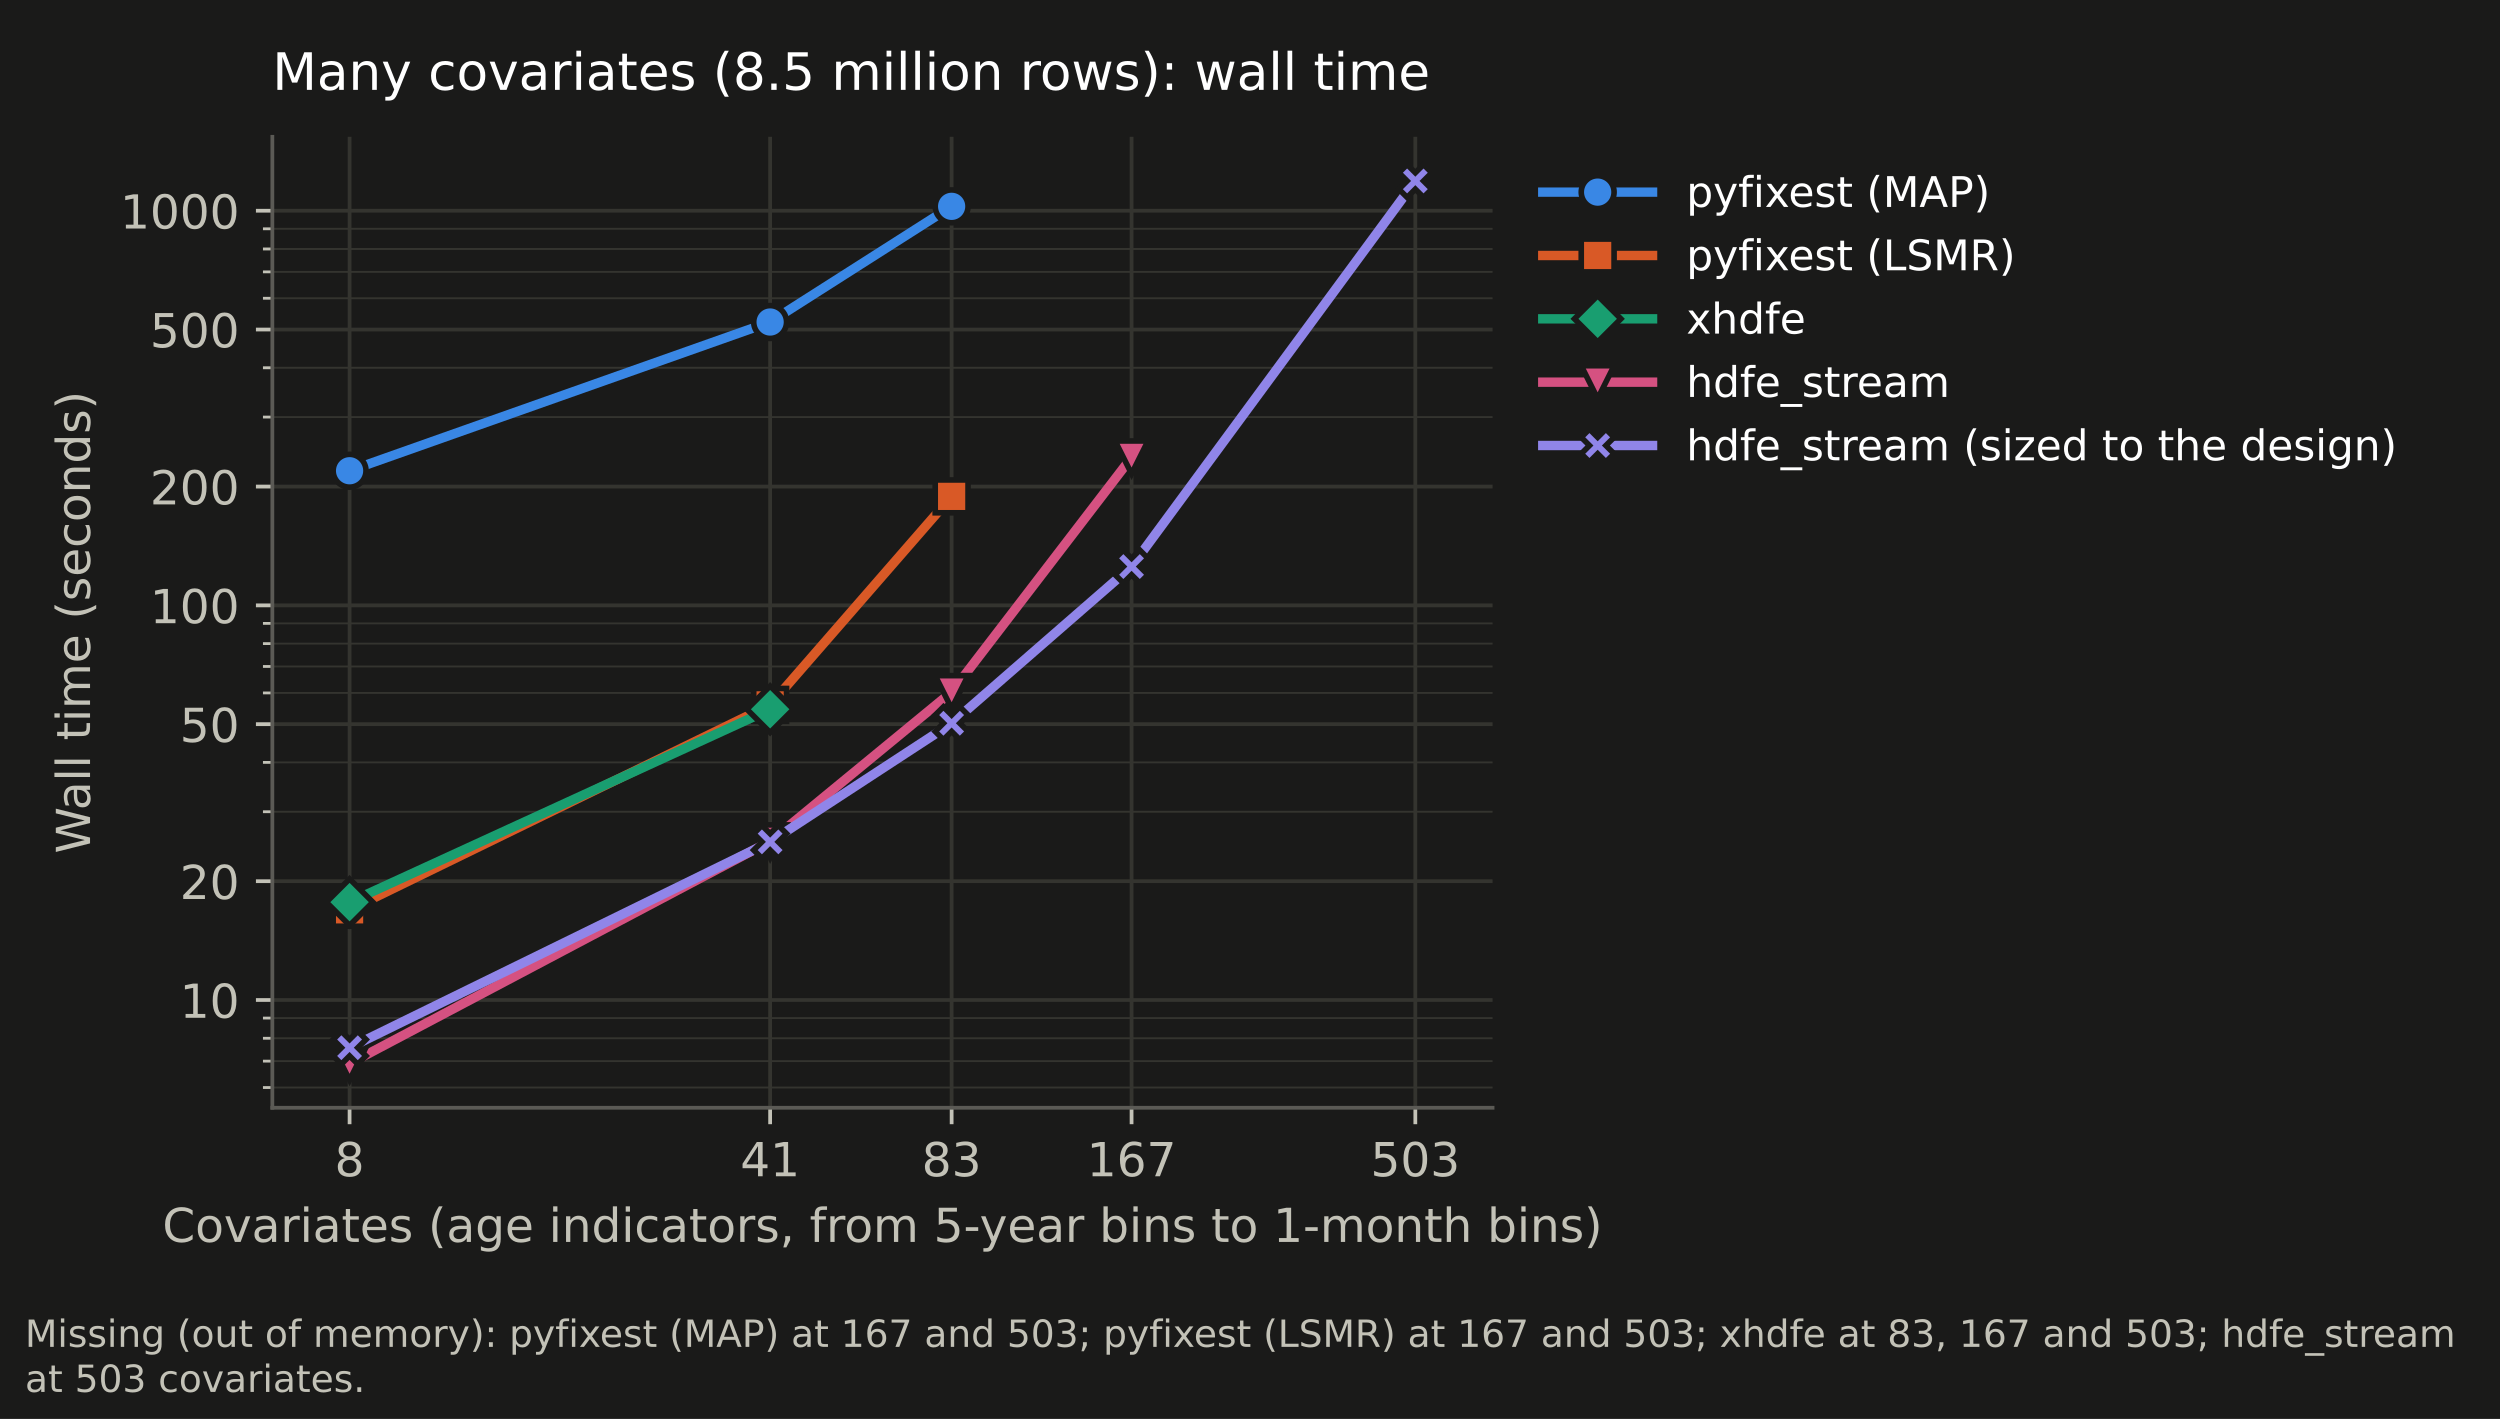
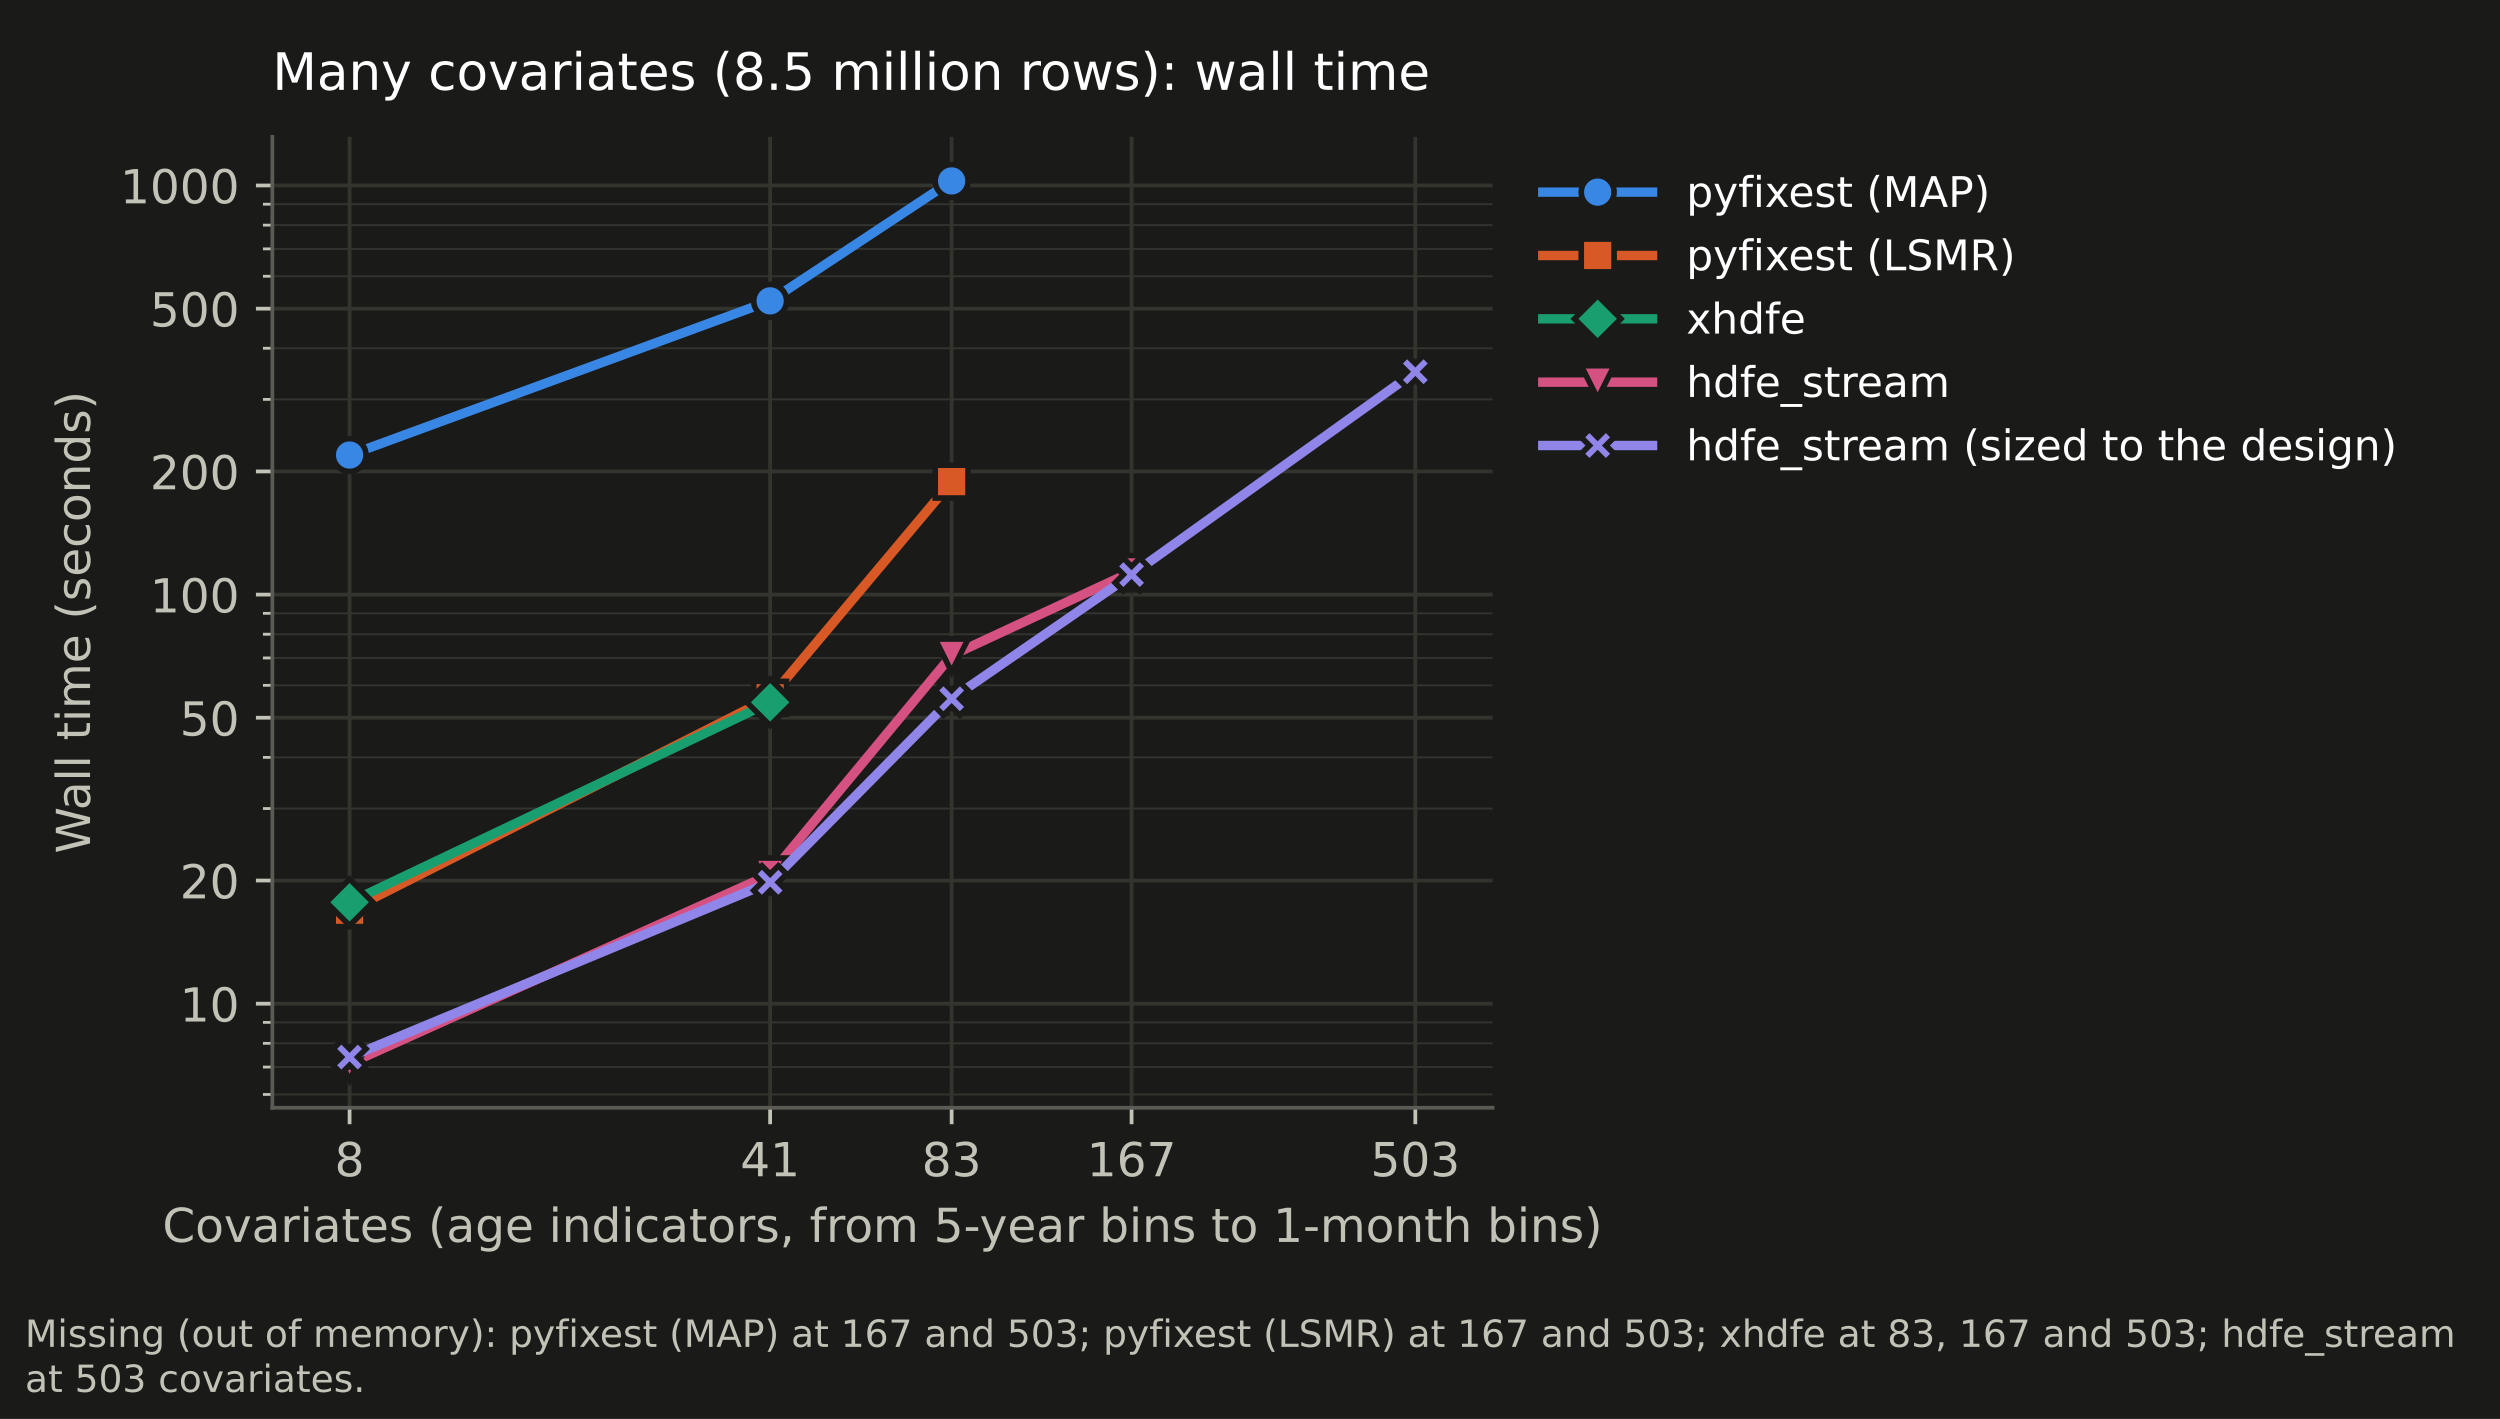
<svg xmlns="http://www.w3.org/2000/svg" xmlns:xlink="http://www.w3.org/1999/xlink" width="532.8pt" height="302.4pt" viewBox="0 0 532.8 302.4" version="1.1">
  <defs>
    <style type="text/css">*{stroke-linejoin: round; stroke-linecap: butt}</style>
  </defs>
  <g id="figure_1">
    <g id="patch_1">
      <path d="M 0 302.4  L 532.8 302.4  L 532.8 0  L 0 0  z " style="fill: #1a1a19" />
    </g>
    <g id="axes_1">
      <g id="patch_2">
        <path d="M 58.042 236.086  L 318.093 236.086  L 318.093 29.157  L 58.042 29.157  z " style="fill: #1a1a19" />
      </g>
      <g id="matplotlib.axis_1">
        <g id="xtick_1">
          <g id="line2d_1">
            <path d="M 74.502 236.086  L 74.502 29.157  " clip-path="url(#p05776390c5)" style="fill: none; stroke: #34342f; stroke-width: 0.8; stroke-linecap: square" />
          </g>
          <g id="line2d_2">
            <defs>
              <path id="m5e53d894cf" d="M 0 0  L 0 3.5  " style="stroke: #c3c2b7; stroke-width: 0.8" />
            </defs>
            <g>
              <use xlink:href="#m5e53d894cf" x="74.502" y="236.086" style="fill: #c3c2b7; stroke: #c3c2b7; stroke-width: 0.8" />
            </g>
          </g>
          <g id="text_1">
            <text style="font-size: 10px; font-family: 'DejaVu Sans', 'Bitstream Vera Sans', 'Computer Modern Sans Serif', 'Lucida Grande', 'Verdana', 'Geneva', 'Lucid', 'Arial', 'Helvetica', 'Avant Garde', sans-serif; text-anchor: middle; fill: #c3c2b7" x="74.502" y="250.683" transform="rotate(-0 74.50229 250.6833)">8</text>
          </g>
        </g>
        <g id="xtick_2">
          <g id="line2d_3">
            <path d="M 164.13 236.086  L 164.13 29.157  " clip-path="url(#p05776390c5)" style="fill: none; stroke: #34342f; stroke-width: 0.8; stroke-linecap: square" />
          </g>
          <g id="line2d_4">
            <g>
              <use xlink:href="#m5e53d894cf" x="164.13" y="236.086" style="fill: #c3c2b7; stroke: #c3c2b7; stroke-width: 0.8" />
            </g>
          </g>
          <g id="text_2">
            <text style="font-size: 10px; font-family: 'DejaVu Sans', 'Bitstream Vera Sans', 'Computer Modern Sans Serif', 'Lucida Grande', 'Verdana', 'Geneva', 'Lucid', 'Arial', 'Helvetica', 'Avant Garde', sans-serif; text-anchor: middle; fill: #c3c2b7" x="164.13" y="250.683" transform="rotate(-0 164.13 250.6833)">41</text>
          </g>
        </g>
        <g id="xtick_3">
          <g id="line2d_5">
            <path d="M 202.812 236.086  L 202.812 29.157  " clip-path="url(#p05776390c5)" style="fill: none; stroke: #34342f; stroke-width: 0.8; stroke-linecap: square" />
          </g>
          <g id="line2d_6">
            <g>
              <use xlink:href="#m5e53d894cf" x="202.812" y="236.086" style="fill: #c3c2b7; stroke: #c3c2b7; stroke-width: 0.8" />
            </g>
          </g>
          <g id="text_3">
            <text style="font-size: 10px; font-family: 'DejaVu Sans', 'Bitstream Vera Sans', 'Computer Modern Sans Serif', 'Lucida Grande', 'Verdana', 'Geneva', 'Lucid', 'Arial', 'Helvetica', 'Avant Garde', sans-serif; text-anchor: middle; fill: #c3c2b7" x="202.812" y="250.683" transform="rotate(-0 202.8122 250.6833)">83</text>
          </g>
        </g>
        <g id="xtick_4">
          <g id="line2d_7">
            <path d="M 241.159 236.086  L 241.159 29.157  " clip-path="url(#p05776390c5)" style="fill: none; stroke: #34342f; stroke-width: 0.8; stroke-linecap: square" />
          </g>
          <g id="line2d_8">
            <g>
              <use xlink:href="#m5e53d894cf" x="241.159" y="236.086" style="fill: #c3c2b7; stroke: #c3c2b7; stroke-width: 0.8" />
            </g>
          </g>
          <g id="text_4">
            <text style="font-size: 10px; font-family: 'DejaVu Sans', 'Bitstream Vera Sans', 'Computer Modern Sans Serif', 'Lucida Grande', 'Verdana', 'Geneva', 'Lucid', 'Arial', 'Helvetica', 'Avant Garde', sans-serif; text-anchor: middle; fill: #c3c2b7" x="241.159" y="250.683" transform="rotate(-0 241.1589 250.6833)">167</text>
          </g>
        </g>
        <g id="xtick_5">
          <g id="line2d_9">
            <path d="M 301.633 236.086  L 301.633 29.157  " clip-path="url(#p05776390c5)" style="fill: none; stroke: #34342f; stroke-width: 0.8; stroke-linecap: square" />
          </g>
          <g id="line2d_10">
            <g>
              <use xlink:href="#m5e53d894cf" x="301.633" y="236.086" style="fill: #c3c2b7; stroke: #c3c2b7; stroke-width: 0.8" />
            </g>
          </g>
          <g id="text_5">
            <text style="font-size: 10px; font-family: 'DejaVu Sans', 'Bitstream Vera Sans', 'Computer Modern Sans Serif', 'Lucida Grande', 'Verdana', 'Geneva', 'Lucid', 'Arial', 'Helvetica', 'Avant Garde', sans-serif; text-anchor: middle; fill: #c3c2b7" x="301.633" y="250.683" transform="rotate(-0 301.6334 250.6833)">503</text>
          </g>
        </g>
        <g id="text_6">
          <text style="font-size: 10px; font-family: 'DejaVu Sans', 'Bitstream Vera Sans', 'Computer Modern Sans Serif', 'Lucida Grande', 'Verdana', 'Geneva', 'Lucid', 'Arial', 'Helvetica', 'Avant Garde', sans-serif; text-anchor: middle; fill: #c3c2b7" x="188.068" y="264.684" transform="rotate(-0 188.0678 264.6841)">Covariates (age indicators, from 5-year bins to 1-month bins)</text>
        </g>
      </g>
      <g id="matplotlib.axis_2">
        <g id="ytick_1">
          <g id="line2d_11">
-             <path d="M 58.042 213.121  L 318.093 213.121  " clip-path="url(#p05776390c5)" style="fill: none; stroke: #34342f; stroke-width: 0.8; stroke-linecap: square" />
+             <path d="M 58.042 213.908  L 318.093 213.908  " clip-path="url(#p05776390c5)" style="fill: none; stroke: #34342f; stroke-width: 0.8; stroke-linecap: square" />
          </g>
          <g id="line2d_12">
            <defs>
              <path id="m9ad4db9a4c" d="M 0 0  L -3.5 0  " style="stroke: #c3c2b7; stroke-width: 0.8" />
            </defs>
            <g>
-               <use xlink:href="#m9ad4db9a4c" x="58.042" y="213.121" style="fill: #c3c2b7; stroke: #c3c2b7; stroke-width: 0.8" />
+               <use xlink:href="#m9ad4db9a4c" x="58.042" y="213.908" style="fill: #c3c2b7; stroke: #c3c2b7; stroke-width: 0.8" />
            </g>
          </g>
          <g id="text_7">
-             <text style="font-size: 10px; font-family: 'DejaVu Sans', 'Bitstream Vera Sans', 'Computer Modern Sans Serif', 'Lucida Grande', 'Verdana', 'Geneva', 'Lucid', 'Arial', 'Helvetica', 'Avant Garde', sans-serif; text-anchor: end; fill: #c3c2b7" x="51.042" y="216.92" transform="rotate(-0 51.04234 216.9196)">10</text>
+             <text style="font-size: 10px; font-family: 'DejaVu Sans', 'Bitstream Vera Sans', 'Computer Modern Sans Serif', 'Lucida Grande', 'Verdana', 'Geneva', 'Lucid', 'Arial', 'Helvetica', 'Avant Garde', sans-serif; text-anchor: end; fill: #c3c2b7" x="51.042" y="217.707" transform="rotate(-0 51.04234 217.7069)">10</text>
          </g>
        </g>
        <g id="ytick_2">
          <g id="line2d_13">
-             <path d="M 58.042 187.802  L 318.093 187.802  " clip-path="url(#p05776390c5)" style="fill: none; stroke: #34342f; stroke-width: 0.8; stroke-linecap: square" />
+             <path d="M 58.042 187.662  L 318.093 187.662  " clip-path="url(#p05776390c5)" style="fill: none; stroke: #34342f; stroke-width: 0.8; stroke-linecap: square" />
          </g>
          <g id="line2d_14">
            <g>
-               <use xlink:href="#m9ad4db9a4c" x="58.042" y="187.802" style="fill: #c3c2b7; stroke: #c3c2b7; stroke-width: 0.8" />
+               <use xlink:href="#m9ad4db9a4c" x="58.042" y="187.662" style="fill: #c3c2b7; stroke: #c3c2b7; stroke-width: 0.8" />
            </g>
          </g>
          <g id="text_8">
-             <text style="font-size: 10px; font-family: 'DejaVu Sans', 'Bitstream Vera Sans', 'Computer Modern Sans Serif', 'Lucida Grande', 'Verdana', 'Geneva', 'Lucid', 'Arial', 'Helvetica', 'Avant Garde', sans-serif; text-anchor: end; fill: #c3c2b7" x="51.042" y="191.601" transform="rotate(-0 51.04234 191.6011)">20</text>
+             <text style="font-size: 10px; font-family: 'DejaVu Sans', 'Bitstream Vera Sans', 'Computer Modern Sans Serif', 'Lucida Grande', 'Verdana', 'Geneva', 'Lucid', 'Arial', 'Helvetica', 'Avant Garde', sans-serif; text-anchor: end; fill: #c3c2b7" x="51.042" y="191.461" transform="rotate(-0 51.04234 191.4606)">20</text>
          </g>
        </g>
        <g id="ytick_3">
          <g id="line2d_15">
-             <path d="M 58.042 154.333  L 318.093 154.333  " clip-path="url(#p05776390c5)" style="fill: none; stroke: #34342f; stroke-width: 0.8; stroke-linecap: square" />
+             <path d="M 58.042 152.966  L 318.093 152.966  " clip-path="url(#p05776390c5)" style="fill: none; stroke: #34342f; stroke-width: 0.8; stroke-linecap: square" />
          </g>
          <g id="line2d_16">
            <g>
-               <use xlink:href="#m9ad4db9a4c" x="58.042" y="154.333" style="fill: #c3c2b7; stroke: #c3c2b7; stroke-width: 0.8" />
+               <use xlink:href="#m9ad4db9a4c" x="58.042" y="152.966" style="fill: #c3c2b7; stroke: #c3c2b7; stroke-width: 0.8" />
            </g>
          </g>
          <g id="text_9">
-             <text style="font-size: 10px; font-family: 'DejaVu Sans', 'Bitstream Vera Sans', 'Computer Modern Sans Serif', 'Lucida Grande', 'Verdana', 'Geneva', 'Lucid', 'Arial', 'Helvetica', 'Avant Garde', sans-serif; text-anchor: end; fill: #c3c2b7" x="51.042" y="158.132" transform="rotate(-0 51.04234 158.1319)">50</text>
+             <text style="font-size: 10px; font-family: 'DejaVu Sans', 'Bitstream Vera Sans', 'Computer Modern Sans Serif', 'Lucida Grande', 'Verdana', 'Geneva', 'Lucid', 'Arial', 'Helvetica', 'Avant Garde', sans-serif; text-anchor: end; fill: #c3c2b7" x="51.042" y="156.765" transform="rotate(-0 51.04234 156.7649)">50</text>
          </g>
        </g>
        <g id="ytick_4">
          <g id="line2d_17">
-             <path d="M 58.042 129.015  L 318.093 129.015  " clip-path="url(#p05776390c5)" style="fill: none; stroke: #34342f; stroke-width: 0.8; stroke-linecap: square" />
+             <path d="M 58.042 126.72  L 318.093 126.72  " clip-path="url(#p05776390c5)" style="fill: none; stroke: #34342f; stroke-width: 0.8; stroke-linecap: square" />
          </g>
          <g id="line2d_18">
            <g>
-               <use xlink:href="#m9ad4db9a4c" x="58.042" y="129.015" style="fill: #c3c2b7; stroke: #c3c2b7; stroke-width: 0.8" />
+               <use xlink:href="#m9ad4db9a4c" x="58.042" y="126.72" style="fill: #c3c2b7; stroke: #c3c2b7; stroke-width: 0.8" />
            </g>
          </g>
          <g id="text_10">
-             <text style="font-size: 10px; font-family: 'DejaVu Sans', 'Bitstream Vera Sans', 'Computer Modern Sans Serif', 'Lucida Grande', 'Verdana', 'Geneva', 'Lucid', 'Arial', 'Helvetica', 'Avant Garde', sans-serif; text-anchor: end; fill: #c3c2b7" x="51.042" y="132.813" transform="rotate(-0 51.04234 132.8134)">100</text>
+             <text style="font-size: 10px; font-family: 'DejaVu Sans', 'Bitstream Vera Sans', 'Computer Modern Sans Serif', 'Lucida Grande', 'Verdana', 'Geneva', 'Lucid', 'Arial', 'Helvetica', 'Avant Garde', sans-serif; text-anchor: end; fill: #c3c2b7" x="51.042" y="130.519" transform="rotate(-0 51.04234 130.5185)">100</text>
          </g>
        </g>
        <g id="ytick_5">
          <g id="line2d_19">
-             <path d="M 58.042 103.696  L 318.093 103.696  " clip-path="url(#p05776390c5)" style="fill: none; stroke: #34342f; stroke-width: 0.8; stroke-linecap: square" />
+             <path d="M 58.042 100.473  L 318.093 100.473  " clip-path="url(#p05776390c5)" style="fill: none; stroke: #34342f; stroke-width: 0.8; stroke-linecap: square" />
          </g>
          <g id="line2d_20">
            <g>
-               <use xlink:href="#m9ad4db9a4c" x="58.042" y="103.696" style="fill: #c3c2b7; stroke: #c3c2b7; stroke-width: 0.8" />
+               <use xlink:href="#m9ad4db9a4c" x="58.042" y="100.473" style="fill: #c3c2b7; stroke: #c3c2b7; stroke-width: 0.8" />
            </g>
          </g>
          <g id="text_11">
-             <text style="font-size: 10px; font-family: 'DejaVu Sans', 'Bitstream Vera Sans', 'Computer Modern Sans Serif', 'Lucida Grande', 'Verdana', 'Geneva', 'Lucid', 'Arial', 'Helvetica', 'Avant Garde', sans-serif; text-anchor: end; fill: #c3c2b7" x="51.042" y="107.495" transform="rotate(-0 51.04234 107.4949)">200</text>
+             <text style="font-size: 10px; font-family: 'DejaVu Sans', 'Bitstream Vera Sans', 'Computer Modern Sans Serif', 'Lucida Grande', 'Verdana', 'Geneva', 'Lucid', 'Arial', 'Helvetica', 'Avant Garde', sans-serif; text-anchor: end; fill: #c3c2b7" x="51.042" y="104.272" transform="rotate(-0 51.04234 104.2722)">200</text>
          </g>
        </g>
        <g id="ytick_6">
          <g id="line2d_21">
-             <path d="M 58.042 70.227  L 318.093 70.227  " clip-path="url(#p05776390c5)" style="fill: none; stroke: #34342f; stroke-width: 0.8; stroke-linecap: square" />
+             <path d="M 58.042 65.778  L 318.093 65.778  " clip-path="url(#p05776390c5)" style="fill: none; stroke: #34342f; stroke-width: 0.8; stroke-linecap: square" />
          </g>
          <g id="line2d_22">
            <g>
-               <use xlink:href="#m9ad4db9a4c" x="58.042" y="70.227" style="fill: #c3c2b7; stroke: #c3c2b7; stroke-width: 0.8" />
+               <use xlink:href="#m9ad4db9a4c" x="58.042" y="65.778" style="fill: #c3c2b7; stroke: #c3c2b7; stroke-width: 0.8" />
            </g>
          </g>
          <g id="text_12">
-             <text style="font-size: 10px; font-family: 'DejaVu Sans', 'Bitstream Vera Sans', 'Computer Modern Sans Serif', 'Lucida Grande', 'Verdana', 'Geneva', 'Lucid', 'Arial', 'Helvetica', 'Avant Garde', sans-serif; text-anchor: end; fill: #c3c2b7" x="51.042" y="74.026" transform="rotate(-0 51.04234 74.02574)">500</text>
+             <text style="font-size: 10px; font-family: 'DejaVu Sans', 'Bitstream Vera Sans', 'Computer Modern Sans Serif', 'Lucida Grande', 'Verdana', 'Geneva', 'Lucid', 'Arial', 'Helvetica', 'Avant Garde', sans-serif; text-anchor: end; fill: #c3c2b7" x="51.042" y="69.576" transform="rotate(-0 51.04234 69.57648)">500</text>
          </g>
        </g>
        <g id="ytick_7">
          <g id="line2d_23">
-             <path d="M 58.042 44.908  L 318.093 44.908  " clip-path="url(#p05776390c5)" style="fill: none; stroke: #34342f; stroke-width: 0.8; stroke-linecap: square" />
+             <path d="M 58.042 39.531  L 318.093 39.531  " clip-path="url(#p05776390c5)" style="fill: none; stroke: #34342f; stroke-width: 0.8; stroke-linecap: square" />
          </g>
          <g id="line2d_24">
            <g>
-               <use xlink:href="#m9ad4db9a4c" x="58.042" y="44.908" style="fill: #c3c2b7; stroke: #c3c2b7; stroke-width: 0.8" />
+               <use xlink:href="#m9ad4db9a4c" x="58.042" y="39.531" style="fill: #c3c2b7; stroke: #c3c2b7; stroke-width: 0.8" />
            </g>
          </g>
          <g id="text_13">
-             <text style="font-size: 10px; font-family: 'DejaVu Sans', 'Bitstream Vera Sans', 'Computer Modern Sans Serif', 'Lucida Grande', 'Verdana', 'Geneva', 'Lucid', 'Arial', 'Helvetica', 'Avant Garde', sans-serif; text-anchor: end; fill: #c3c2b7" x="51.042" y="48.707" transform="rotate(-0 51.04234 48.70726)">1000</text>
+             <text style="font-size: 10px; font-family: 'DejaVu Sans', 'Bitstream Vera Sans', 'Computer Modern Sans Serif', 'Lucida Grande', 'Verdana', 'Geneva', 'Lucid', 'Arial', 'Helvetica', 'Avant Garde', sans-serif; text-anchor: end; fill: #c3c2b7" x="51.042" y="43.33" transform="rotate(-0 51.04234 43.33016)">1000</text>
          </g>
        </g>
        <g id="ytick_8">
          <g id="line2d_25">
-             <path d="M 58.042 231.78  L 318.093 231.78  " clip-path="url(#p05776390c5)" style="fill: none; stroke: #34342f; stroke-width: 0.4; stroke-linecap: square" />
+             <path d="M 58.042 233.251  L 318.093 233.251  " clip-path="url(#p05776390c5)" style="fill: none; stroke: #34342f; stroke-width: 0.4; stroke-linecap: square" />
          </g>
          <g id="line2d_26">
            <defs>
              <path id="m36811fcc21" d="M 0 0  L -2 0  " style="stroke: #c3c2b7; stroke-width: 0.6" />
            </defs>
            <g>
-               <use xlink:href="#m36811fcc21" x="58.042" y="231.78" style="fill: #c3c2b7; stroke: #c3c2b7; stroke-width: 0.6" />
+               <use xlink:href="#m36811fcc21" x="58.042" y="233.251" style="fill: #c3c2b7; stroke: #c3c2b7; stroke-width: 0.6" />
            </g>
          </g>
        </g>
        <g id="ytick_9">
          <g id="line2d_27">
-             <path d="M 58.042 226.149  L 318.093 226.149  " clip-path="url(#p05776390c5)" style="fill: none; stroke: #34342f; stroke-width: 0.4; stroke-linecap: square" />
+             <path d="M 58.042 227.414  L 318.093 227.414  " clip-path="url(#p05776390c5)" style="fill: none; stroke: #34342f; stroke-width: 0.4; stroke-linecap: square" />
          </g>
          <g id="line2d_28">
            <g>
-               <use xlink:href="#m36811fcc21" x="58.042" y="226.149" style="fill: #c3c2b7; stroke: #c3c2b7; stroke-width: 0.6" />
+               <use xlink:href="#m36811fcc21" x="58.042" y="227.414" style="fill: #c3c2b7; stroke: #c3c2b7; stroke-width: 0.6" />
            </g>
          </g>
        </g>
        <g id="ytick_10">
          <g id="line2d_29">
-             <path d="M 58.042 221.271  L 318.093 221.271  " clip-path="url(#p05776390c5)" style="fill: none; stroke: #34342f; stroke-width: 0.4; stroke-linecap: square" />
+             <path d="M 58.042 222.358  L 318.093 222.358  " clip-path="url(#p05776390c5)" style="fill: none; stroke: #34342f; stroke-width: 0.4; stroke-linecap: square" />
          </g>
          <g id="line2d_30">
            <g>
-               <use xlink:href="#m36811fcc21" x="58.042" y="221.271" style="fill: #c3c2b7; stroke: #c3c2b7; stroke-width: 0.6" />
+               <use xlink:href="#m36811fcc21" x="58.042" y="222.358" style="fill: #c3c2b7; stroke: #c3c2b7; stroke-width: 0.6" />
            </g>
          </g>
        </g>
        <g id="ytick_11">
          <g id="line2d_31">
-             <path d="M 58.042 216.969  L 318.093 216.969  " clip-path="url(#p05776390c5)" style="fill: none; stroke: #34342f; stroke-width: 0.4; stroke-linecap: square" />
+             <path d="M 58.042 217.898  L 318.093 217.898  " clip-path="url(#p05776390c5)" style="fill: none; stroke: #34342f; stroke-width: 0.4; stroke-linecap: square" />
          </g>
          <g id="line2d_32">
            <g>
-               <use xlink:href="#m36811fcc21" x="58.042" y="216.969" style="fill: #c3c2b7; stroke: #c3c2b7; stroke-width: 0.6" />
+               <use xlink:href="#m36811fcc21" x="58.042" y="217.898" style="fill: #c3c2b7; stroke: #c3c2b7; stroke-width: 0.6" />
            </g>
          </g>
        </g>
        <g id="ytick_12">
          <g id="line2d_33">
-             <path d="M 58.042 172.992  L 318.093 172.992  " clip-path="url(#p05776390c5)" style="fill: none; stroke: #34342f; stroke-width: 0.4; stroke-linecap: square" />
+             <path d="M 58.042 172.309  L 318.093 172.309  " clip-path="url(#p05776390c5)" style="fill: none; stroke: #34342f; stroke-width: 0.4; stroke-linecap: square" />
          </g>
          <g id="line2d_34">
            <g>
-               <use xlink:href="#m36811fcc21" x="58.042" y="172.992" style="fill: #c3c2b7; stroke: #c3c2b7; stroke-width: 0.6" />
+               <use xlink:href="#m36811fcc21" x="58.042" y="172.309" style="fill: #c3c2b7; stroke: #c3c2b7; stroke-width: 0.6" />
            </g>
          </g>
        </g>
        <g id="ytick_13">
          <g id="line2d_35">
-             <path d="M 58.042 162.484  L 318.093 162.484  " clip-path="url(#p05776390c5)" style="fill: none; stroke: #34342f; stroke-width: 0.4; stroke-linecap: square" />
+             <path d="M 58.042 161.415  L 318.093 161.415  " clip-path="url(#p05776390c5)" style="fill: none; stroke: #34342f; stroke-width: 0.4; stroke-linecap: square" />
          </g>
          <g id="line2d_36">
            <g>
-               <use xlink:href="#m36811fcc21" x="58.042" y="162.484" style="fill: #c3c2b7; stroke: #c3c2b7; stroke-width: 0.6" />
+               <use xlink:href="#m36811fcc21" x="58.042" y="161.415" style="fill: #c3c2b7; stroke: #c3c2b7; stroke-width: 0.6" />
            </g>
          </g>
        </g>
        <g id="ytick_14">
          <g id="line2d_37">
-             <path d="M 58.042 147.673  L 318.093 147.673  " clip-path="url(#p05776390c5)" style="fill: none; stroke: #34342f; stroke-width: 0.4; stroke-linecap: square" />
+             <path d="M 58.042 146.062  L 318.093 146.062  " clip-path="url(#p05776390c5)" style="fill: none; stroke: #34342f; stroke-width: 0.4; stroke-linecap: square" />
          </g>
          <g id="line2d_38">
            <g>
-               <use xlink:href="#m36811fcc21" x="58.042" y="147.673" style="fill: #c3c2b7; stroke: #c3c2b7; stroke-width: 0.6" />
+               <use xlink:href="#m36811fcc21" x="58.042" y="146.062" style="fill: #c3c2b7; stroke: #c3c2b7; stroke-width: 0.6" />
            </g>
          </g>
        </g>
        <g id="ytick_15">
          <g id="line2d_39">
-             <path d="M 58.042 142.043  L 318.093 142.043  " clip-path="url(#p05776390c5)" style="fill: none; stroke: #34342f; stroke-width: 0.4; stroke-linecap: square" />
+             <path d="M 58.042 140.225  L 318.093 140.225  " clip-path="url(#p05776390c5)" style="fill: none; stroke: #34342f; stroke-width: 0.4; stroke-linecap: square" />
          </g>
          <g id="line2d_40">
            <g>
-               <use xlink:href="#m36811fcc21" x="58.042" y="142.043" style="fill: #c3c2b7; stroke: #c3c2b7; stroke-width: 0.6" />
+               <use xlink:href="#m36811fcc21" x="58.042" y="140.225" style="fill: #c3c2b7; stroke: #c3c2b7; stroke-width: 0.6" />
            </g>
          </g>
        </g>
        <g id="ytick_16">
          <g id="line2d_41">
-             <path d="M 58.042 137.165  L 318.093 137.165  " clip-path="url(#p05776390c5)" style="fill: none; stroke: #34342f; stroke-width: 0.4; stroke-linecap: square" />
+             <path d="M 58.042 135.169  L 318.093 135.169  " clip-path="url(#p05776390c5)" style="fill: none; stroke: #34342f; stroke-width: 0.4; stroke-linecap: square" />
          </g>
          <g id="line2d_42">
            <g>
-               <use xlink:href="#m36811fcc21" x="58.042" y="137.165" style="fill: #c3c2b7; stroke: #c3c2b7; stroke-width: 0.6" />
+               <use xlink:href="#m36811fcc21" x="58.042" y="135.169" style="fill: #c3c2b7; stroke: #c3c2b7; stroke-width: 0.6" />
            </g>
          </g>
        </g>
        <g id="ytick_17">
          <g id="line2d_43">
-             <path d="M 58.042 132.863  L 318.093 132.863  " clip-path="url(#p05776390c5)" style="fill: none; stroke: #34342f; stroke-width: 0.4; stroke-linecap: square" />
+             <path d="M 58.042 130.709  L 318.093 130.709  " clip-path="url(#p05776390c5)" style="fill: none; stroke: #34342f; stroke-width: 0.4; stroke-linecap: square" />
          </g>
          <g id="line2d_44">
            <g>
-               <use xlink:href="#m36811fcc21" x="58.042" y="132.863" style="fill: #c3c2b7; stroke: #c3c2b7; stroke-width: 0.6" />
+               <use xlink:href="#m36811fcc21" x="58.042" y="130.709" style="fill: #c3c2b7; stroke: #c3c2b7; stroke-width: 0.6" />
            </g>
          </g>
        </g>
        <g id="ytick_18">
          <g id="line2d_45">
-             <path d="M 58.042 88.886  L 318.093 88.886  " clip-path="url(#p05776390c5)" style="fill: none; stroke: #34342f; stroke-width: 0.4; stroke-linecap: square" />
+             <path d="M 58.042 85.12  L 318.093 85.12  " clip-path="url(#p05776390c5)" style="fill: none; stroke: #34342f; stroke-width: 0.4; stroke-linecap: square" />
          </g>
          <g id="line2d_46">
            <g>
-               <use xlink:href="#m36811fcc21" x="58.042" y="88.886" style="fill: #c3c2b7; stroke: #c3c2b7; stroke-width: 0.6" />
+               <use xlink:href="#m36811fcc21" x="58.042" y="85.12" style="fill: #c3c2b7; stroke: #c3c2b7; stroke-width: 0.6" />
            </g>
          </g>
        </g>
        <g id="ytick_19">
          <g id="line2d_47">
-             <path d="M 58.042 78.378  L 318.093 78.378  " clip-path="url(#p05776390c5)" style="fill: none; stroke: #34342f; stroke-width: 0.4; stroke-linecap: square" />
+             <path d="M 58.042 74.227  L 318.093 74.227  " clip-path="url(#p05776390c5)" style="fill: none; stroke: #34342f; stroke-width: 0.4; stroke-linecap: square" />
          </g>
          <g id="line2d_48">
            <g>
-               <use xlink:href="#m36811fcc21" x="58.042" y="78.378" style="fill: #c3c2b7; stroke: #c3c2b7; stroke-width: 0.6" />
+               <use xlink:href="#m36811fcc21" x="58.042" y="74.227" style="fill: #c3c2b7; stroke: #c3c2b7; stroke-width: 0.6" />
            </g>
          </g>
        </g>
        <g id="ytick_20">
          <g id="line2d_49">
-             <path d="M 58.042 63.567  L 318.093 63.567  " clip-path="url(#p05776390c5)" style="fill: none; stroke: #34342f; stroke-width: 0.4; stroke-linecap: square" />
+             <path d="M 58.042 58.874  L 318.093 58.874  " clip-path="url(#p05776390c5)" style="fill: none; stroke: #34342f; stroke-width: 0.4; stroke-linecap: square" />
          </g>
          <g id="line2d_50">
            <g>
-               <use xlink:href="#m36811fcc21" x="58.042" y="63.567" style="fill: #c3c2b7; stroke: #c3c2b7; stroke-width: 0.6" />
+               <use xlink:href="#m36811fcc21" x="58.042" y="58.874" style="fill: #c3c2b7; stroke: #c3c2b7; stroke-width: 0.6" />
            </g>
          </g>
        </g>
        <g id="ytick_21">
          <g id="line2d_51">
-             <path d="M 58.042 57.937  L 318.093 57.937  " clip-path="url(#p05776390c5)" style="fill: none; stroke: #34342f; stroke-width: 0.4; stroke-linecap: square" />
+             <path d="M 58.042 53.037  L 318.093 53.037  " clip-path="url(#p05776390c5)" style="fill: none; stroke: #34342f; stroke-width: 0.4; stroke-linecap: square" />
          </g>
          <g id="line2d_52">
            <g>
-               <use xlink:href="#m36811fcc21" x="58.042" y="57.937" style="fill: #c3c2b7; stroke: #c3c2b7; stroke-width: 0.6" />
+               <use xlink:href="#m36811fcc21" x="58.042" y="53.037" style="fill: #c3c2b7; stroke: #c3c2b7; stroke-width: 0.6" />
            </g>
          </g>
        </g>
        <g id="ytick_22">
          <g id="line2d_53">
-             <path d="M 58.042 53.059  L 318.093 53.059  " clip-path="url(#p05776390c5)" style="fill: none; stroke: #34342f; stroke-width: 0.4; stroke-linecap: square" />
+             <path d="M 58.042 47.981  L 318.093 47.981  " clip-path="url(#p05776390c5)" style="fill: none; stroke: #34342f; stroke-width: 0.4; stroke-linecap: square" />
          </g>
          <g id="line2d_54">
            <g>
-               <use xlink:href="#m36811fcc21" x="58.042" y="53.059" style="fill: #c3c2b7; stroke: #c3c2b7; stroke-width: 0.6" />
+               <use xlink:href="#m36811fcc21" x="58.042" y="47.981" style="fill: #c3c2b7; stroke: #c3c2b7; stroke-width: 0.6" />
            </g>
          </g>
        </g>
        <g id="ytick_23">
          <g id="line2d_55">
-             <path d="M 58.042 48.757  L 318.093 48.757  " clip-path="url(#p05776390c5)" style="fill: none; stroke: #34342f; stroke-width: 0.4; stroke-linecap: square" />
+             <path d="M 58.042 43.521  L 318.093 43.521  " clip-path="url(#p05776390c5)" style="fill: none; stroke: #34342f; stroke-width: 0.4; stroke-linecap: square" />
          </g>
          <g id="line2d_56">
            <g>
-               <use xlink:href="#m36811fcc21" x="58.042" y="48.757" style="fill: #c3c2b7; stroke: #c3c2b7; stroke-width: 0.6" />
+               <use xlink:href="#m36811fcc21" x="58.042" y="43.521" style="fill: #c3c2b7; stroke: #c3c2b7; stroke-width: 0.6" />
            </g>
          </g>
        </g>
        <g id="text_14">
          <text style="font-size: 10px; font-family: 'DejaVu Sans', 'Bitstream Vera Sans', 'Computer Modern Sans Serif', 'Lucida Grande', 'Verdana', 'Geneva', 'Lucid', 'Arial', 'Helvetica', 'Avant Garde', sans-serif; text-anchor: middle; fill: #c3c2b7" x="19.19" y="132.622" transform="rotate(-90 19.19 132.6215)">Wall time (seconds)</text>
        </g>
      </g>
      <g id="patch_3">
        <path d="M 58.042 236.086  L 58.042 29.157  " style="fill: none; stroke: #5b5a55; stroke-width: 0.8; stroke-linejoin: miter; stroke-linecap: square" />
      </g>
      <g id="patch_4">
        <path d="M 58.042 236.086  L 318.093 236.086  " style="fill: none; stroke: #5b5a55; stroke-width: 0.8; stroke-linejoin: miter; stroke-linecap: square" />
      </g>
      <g id="line2d_57">
-         <path d="M 74.502 100.325  L 164.13 68.629  L 202.812 43.975  " clip-path="url(#p05776390c5)" style="fill: none; stroke: #3987e5; stroke-width: 2; stroke-linecap: square" />
+         <path d="M 74.502 96.979  L 164.13 64.121  L 202.812 38.563  " clip-path="url(#p05776390c5)" style="fill: none; stroke: #3987e5; stroke-width: 2; stroke-linecap: square" />
        <defs>
          <path id="m9568807331" d="M 0 3.5  C 0.928 3.5 1.819 3.131 2.475 2.475  C 3.131 1.819 3.5 0.928 3.5 0  C 3.5 -0.928 3.131 -1.819 2.475 -2.475  C 1.819 -3.131 0.928 -3.5 0 -3.5  C -0.928 -3.5 -1.819 -3.131 -2.475 -2.475  C -3.131 -1.819 -3.5 -0.928 -3.5 0  C -3.5 0.928 -3.131 1.819 -2.475 2.475  C -1.819 3.131 -0.928 3.5 0 3.5  z " style="stroke: #1a1a19; stroke-width: 1.2" />
        </defs>
        <g clip-path="url(#p05776390c5)">
-           <use xlink:href="#m9568807331" x="74.502" y="100.325" style="fill: #3987e5; stroke: #1a1a19; stroke-width: 1.2" />
-           <use xlink:href="#m9568807331" x="164.13" y="68.629" style="fill: #3987e5; stroke: #1a1a19; stroke-width: 1.2" />
-           <use xlink:href="#m9568807331" x="202.812" y="43.975" style="fill: #3987e5; stroke: #1a1a19; stroke-width: 1.2" />
+           <use xlink:href="#m9568807331" x="74.502" y="96.979" style="fill: #3987e5; stroke: #1a1a19; stroke-width: 1.2" />
+           <use xlink:href="#m9568807331" x="164.13" y="64.121" style="fill: #3987e5; stroke: #1a1a19; stroke-width: 1.2" />
+           <use xlink:href="#m9568807331" x="202.812" y="38.563" style="fill: #3987e5; stroke: #1a1a19; stroke-width: 1.2" />
        </g>
      </g>
      <g id="line2d_58">
-         <path d="M 74.502 193.902  L 164.13 150.227  L 202.812 105.786  " clip-path="url(#p05776390c5)" style="fill: none; stroke: #d95926; stroke-width: 2; stroke-linecap: square" />
+         <path d="M 74.502 193.985  L 164.13 148.709  L 202.812 102.64  " clip-path="url(#p05776390c5)" style="fill: none; stroke: #d95926; stroke-width: 2; stroke-linecap: square" />
        <defs>
          <path id="m72b074f4e4" d="M -3.5 3.5  L 3.5 3.5  L 3.5 -3.5  L -3.5 -3.5  z " style="stroke: #1a1a19; stroke-width: 1.2; stroke-linejoin: miter" />
        </defs>
        <g clip-path="url(#p05776390c5)">
-           <use xlink:href="#m72b074f4e4" x="74.502" y="193.902" style="fill: #d95926; stroke: #1a1a19; stroke-width: 1.2; stroke-linejoin: miter" />
-           <use xlink:href="#m72b074f4e4" x="164.13" y="150.227" style="fill: #d95926; stroke: #1a1a19; stroke-width: 1.2; stroke-linejoin: miter" />
-           <use xlink:href="#m72b074f4e4" x="202.812" y="105.786" style="fill: #d95926; stroke: #1a1a19; stroke-width: 1.2; stroke-linejoin: miter" />
+           <use xlink:href="#m72b074f4e4" x="74.502" y="193.985" style="fill: #d95926; stroke: #1a1a19; stroke-width: 1.2; stroke-linejoin: miter" />
+           <use xlink:href="#m72b074f4e4" x="164.13" y="148.709" style="fill: #d95926; stroke: #1a1a19; stroke-width: 1.2; stroke-linejoin: miter" />
+           <use xlink:href="#m72b074f4e4" x="202.812" y="102.64" style="fill: #d95926; stroke: #1a1a19; stroke-width: 1.2; stroke-linejoin: miter" />
        </g>
      </g>
      <g id="line2d_59">
-         <path d="M 74.502 192.267  L 164.13 151.158  " clip-path="url(#p05776390c5)" style="fill: none; stroke: #199e70; stroke-width: 2; stroke-linecap: square" />
+         <path d="M 74.502 192.29  L 164.13 149.674  " clip-path="url(#p05776390c5)" style="fill: none; stroke: #199e70; stroke-width: 2; stroke-linecap: square" />
        <defs>
          <path id="mc92329f68a" d="M -0 4.95  L 4.95 0  L 0 -4.95  L -4.95 -0  z " style="stroke: #1a1a19; stroke-width: 1.2; stroke-linejoin: miter" />
        </defs>
        <g clip-path="url(#p05776390c5)">
-           <use xlink:href="#mc92329f68a" x="74.502" y="192.267" style="fill: #199e70; stroke: #1a1a19; stroke-width: 1.2; stroke-linejoin: miter" />
-           <use xlink:href="#mc92329f68a" x="164.13" y="151.158" style="fill: #199e70; stroke: #1a1a19; stroke-width: 1.2; stroke-linejoin: miter" />
+           <use xlink:href="#mc92329f68a" x="74.502" y="192.29" style="fill: #199e70; stroke: #1a1a19; stroke-width: 1.2; stroke-linejoin: miter" />
+           <use xlink:href="#mc92329f68a" x="164.13" y="149.674" style="fill: #199e70; stroke: #1a1a19; stroke-width: 1.2; stroke-linejoin: miter" />
        </g>
      </g>
      <g id="line2d_60">
-         <path d="M 74.502 226.68  L 164.13 179.301  L 202.812 147.492  L 241.159 97.479  " clip-path="url(#p05776390c5)" style="fill: none; stroke: #d55181; stroke-width: 2; stroke-linecap: square" />
+         <path d="M 74.502 226.68  L 164.13 186.363  L 202.812 139.689  L 241.159 121.888  " clip-path="url(#p05776390c5)" style="fill: none; stroke: #d55181; stroke-width: 2; stroke-linecap: square" />
        <defs>
          <path id="mc97f44e263" d="M -0 3.5  L 3.5 -3.5  L -3.5 -3.5  z " style="stroke: #1a1a19; stroke-width: 1.2; stroke-linejoin: miter" />
        </defs>
        <g clip-path="url(#p05776390c5)">
          <use xlink:href="#mc97f44e263" x="74.502" y="226.68" style="fill: #d55181; stroke: #1a1a19; stroke-width: 1.2; stroke-linejoin: miter" />
-           <use xlink:href="#mc97f44e263" x="164.13" y="179.301" style="fill: #d55181; stroke: #1a1a19; stroke-width: 1.2; stroke-linejoin: miter" />
-           <use xlink:href="#mc97f44e263" x="202.812" y="147.492" style="fill: #d55181; stroke: #1a1a19; stroke-width: 1.2; stroke-linejoin: miter" />
-           <use xlink:href="#mc97f44e263" x="241.159" y="97.479" style="fill: #d55181; stroke: #1a1a19; stroke-width: 1.2; stroke-linejoin: miter" />
+           <use xlink:href="#mc97f44e263" x="164.13" y="186.363" style="fill: #d55181; stroke: #1a1a19; stroke-width: 1.2; stroke-linejoin: miter" />
+           <use xlink:href="#mc97f44e263" x="202.812" y="139.689" style="fill: #d55181; stroke: #1a1a19; stroke-width: 1.2; stroke-linejoin: miter" />
+           <use xlink:href="#mc97f44e263" x="241.159" y="121.888" style="fill: #d55181; stroke: #1a1a19; stroke-width: 1.2; stroke-linejoin: miter" />
        </g>
      </g>
      <g id="line2d_61">
-         <path d="M 74.502 223.29  L 164.13 179.42  L 202.812 154.141  L 241.159 120.743  L 301.633 38.563  " clip-path="url(#p05776390c5)" style="fill: none; stroke: #9085e9; stroke-width: 2; stroke-linecap: square" />
+         <path d="M 74.502 225.284  L 164.13 188.033  L 202.812 148.917  L 241.159 122.456  L 301.633 79.222  " clip-path="url(#p05776390c5)" style="fill: none; stroke: #9085e9; stroke-width: 2; stroke-linecap: square" />
        <defs>
          <path id="mdfb906f3f3" d="M -1.75 3.5  L 0 1.75  L 1.75 3.5  L 3.5 1.75  L 1.75 0  L 3.5 -1.75  L 1.75 -3.5  L 0 -1.75  L -1.75 -3.5  L -3.5 -1.75  L -1.75 0  L -3.5 1.75  z " style="stroke: #1a1a19; stroke-width: 1.2; stroke-linejoin: miter" />
        </defs>
        <g clip-path="url(#p05776390c5)">
-           <use xlink:href="#mdfb906f3f3" x="74.502" y="223.29" style="fill: #9085e9; stroke: #1a1a19; stroke-width: 1.2; stroke-linejoin: miter" />
-           <use xlink:href="#mdfb906f3f3" x="164.13" y="179.42" style="fill: #9085e9; stroke: #1a1a19; stroke-width: 1.2; stroke-linejoin: miter" />
-           <use xlink:href="#mdfb906f3f3" x="202.812" y="154.141" style="fill: #9085e9; stroke: #1a1a19; stroke-width: 1.2; stroke-linejoin: miter" />
-           <use xlink:href="#mdfb906f3f3" x="241.159" y="120.743" style="fill: #9085e9; stroke: #1a1a19; stroke-width: 1.2; stroke-linejoin: miter" />
-           <use xlink:href="#mdfb906f3f3" x="301.633" y="38.563" style="fill: #9085e9; stroke: #1a1a19; stroke-width: 1.2; stroke-linejoin: miter" />
+           <use xlink:href="#mdfb906f3f3" x="74.502" y="225.284" style="fill: #9085e9; stroke: #1a1a19; stroke-width: 1.2; stroke-linejoin: miter" />
+           <use xlink:href="#mdfb906f3f3" x="164.13" y="188.033" style="fill: #9085e9; stroke: #1a1a19; stroke-width: 1.2; stroke-linejoin: miter" />
+           <use xlink:href="#mdfb906f3f3" x="202.812" y="148.917" style="fill: #9085e9; stroke: #1a1a19; stroke-width: 1.2; stroke-linejoin: miter" />
+           <use xlink:href="#mdfb906f3f3" x="241.159" y="122.456" style="fill: #9085e9; stroke: #1a1a19; stroke-width: 1.2; stroke-linejoin: miter" />
+           <use xlink:href="#mdfb906f3f3" x="301.633" y="79.222" style="fill: #9085e9; stroke: #1a1a19; stroke-width: 1.2; stroke-linejoin: miter" />
        </g>
      </g>
      <g id="text_15">
        <text style="font-size: 11px; font-family: 'DejaVu Sans', 'Bitstream Vera Sans', 'Computer Modern Sans Serif', 'Lucida Grande', 'Verdana', 'Geneva', 'Lucid', 'Arial', 'Helvetica', 'Avant Garde', sans-serif; text-anchor: start; fill: #ffffff" x="58.042" y="19.157" transform="rotate(-0 58.04234 19.15742)">Many covariates (8.5 million rows): wall time</text>
      </g>
      <g id="legend_1">
        <g id="line2d_62">
          <path d="M 328.794 40.946  L 340.494 40.946  L 352.194 40.946  " style="fill: none; stroke: #3987e5; stroke-width: 2; stroke-linecap: square" />
          <g>
            <use xlink:href="#m9568807331" x="340.494" y="40.946" style="fill: #3987e5; stroke: #1a1a19; stroke-width: 1.2" />
          </g>
        </g>
        <g id="text_16">
          <text style="font-size: 9px; font-family: 'DejaVu Sans', 'Bitstream Vera Sans', 'Computer Modern Sans Serif', 'Lucida Grande', 'Verdana', 'Geneva', 'Lucid', 'Arial', 'Helvetica', 'Avant Garde', sans-serif; text-anchor: start; fill: #ffffff" x="359.394" y="44.096" transform="rotate(-0 359.3938 44.09602)">pyfixest (MAP)</text>
        </g>
        <g id="line2d_63">
          <path d="M 328.794 54.447  L 340.494 54.447  L 352.194 54.447  " style="fill: none; stroke: #d95926; stroke-width: 2; stroke-linecap: square" />
          <g>
            <use xlink:href="#m72b074f4e4" x="340.494" y="54.447" style="fill: #d95926; stroke: #1a1a19; stroke-width: 1.2; stroke-linejoin: miter" />
          </g>
        </g>
        <g id="text_17">
          <text style="font-size: 9px; font-family: 'DejaVu Sans', 'Bitstream Vera Sans', 'Computer Modern Sans Serif', 'Lucida Grande', 'Verdana', 'Geneva', 'Lucid', 'Arial', 'Helvetica', 'Avant Garde', sans-serif; text-anchor: start; fill: #ffffff" x="359.394" y="57.597" transform="rotate(-0 359.3938 57.59672)">pyfixest (LSMR)</text>
        </g>
        <g id="line2d_64">
          <path d="M 328.794 67.947  L 340.494 67.947  L 352.194 67.947  " style="fill: none; stroke: #199e70; stroke-width: 2; stroke-linecap: square" />
          <g>
            <use xlink:href="#mc92329f68a" x="340.494" y="67.947" style="fill: #199e70; stroke: #1a1a19; stroke-width: 1.2; stroke-linejoin: miter" />
          </g>
        </g>
        <g id="text_18">
          <text style="font-size: 9px; font-family: 'DejaVu Sans', 'Bitstream Vera Sans', 'Computer Modern Sans Serif', 'Lucida Grande', 'Verdana', 'Geneva', 'Lucid', 'Arial', 'Helvetica', 'Avant Garde', sans-serif; text-anchor: start; fill: #ffffff" x="359.394" y="71.097" transform="rotate(-0 359.3938 71.09742)">xhdfe</text>
        </g>
        <g id="line2d_65">
          <path d="M 328.794 81.448  L 340.494 81.448  L 352.194 81.448  " style="fill: none; stroke: #d55181; stroke-width: 2; stroke-linecap: square" />
          <g>
            <use xlink:href="#mc97f44e263" x="340.494" y="81.448" style="fill: #d55181; stroke: #1a1a19; stroke-width: 1.2; stroke-linejoin: miter" />
          </g>
        </g>
        <g id="text_19">
          <text style="font-size: 9px; font-family: 'DejaVu Sans', 'Bitstream Vera Sans', 'Computer Modern Sans Serif', 'Lucida Grande', 'Verdana', 'Geneva', 'Lucid', 'Arial', 'Helvetica', 'Avant Garde', sans-serif; text-anchor: start; fill: #ffffff" x="359.394" y="84.598" transform="rotate(-0 359.3938 84.59812)">hdfe_stream</text>
        </g>
        <g id="line2d_66">
          <path d="M 328.794 94.949  L 340.494 94.949  L 352.194 94.949  " style="fill: none; stroke: #9085e9; stroke-width: 2; stroke-linecap: square" />
          <g>
            <use xlink:href="#mdfb906f3f3" x="340.494" y="94.949" style="fill: #9085e9; stroke: #1a1a19; stroke-width: 1.2; stroke-linejoin: miter" />
          </g>
        </g>
        <g id="text_20">
          <text style="font-size: 9px; font-family: 'DejaVu Sans', 'Bitstream Vera Sans', 'Computer Modern Sans Serif', 'Lucida Grande', 'Verdana', 'Geneva', 'Lucid', 'Arial', 'Helvetica', 'Avant Garde', sans-serif; text-anchor: start; fill: #ffffff" x="359.394" y="98.099" transform="rotate(-0 359.3938 98.09883)">hdfe_stream (sized to the design)</text>
        </g>
      </g>
    </g>
    <g id="text_21">
      <text style="font-size: 8px; font-family: 'DejaVu Sans', 'Bitstream Vera Sans', 'Computer Modern Sans Serif', 'Lucida Grande', 'Verdana', 'Geneva', 'Lucid', 'Arial', 'Helvetica', 'Avant Garde', sans-serif; fill: #c3c2b7" transform="translate(5.328 287.0512)">Missing (out of memory): pyfixest (MAP) at 167 and 503; pyfixest (LSMR) at 167 and 503; xhdfe at 83, 167 and 503; hdfe_stream</text>
      <text style="font-size: 8px; font-family: 'DejaVu Sans', 'Bitstream Vera Sans', 'Computer Modern Sans Serif', 'Lucida Grande', 'Verdana', 'Geneva', 'Lucid', 'Arial', 'Helvetica', 'Avant Garde', sans-serif; fill: #c3c2b7" transform="translate(5.328 296.6533)">at 503 covariates.</text>
    </g>
  </g>
  <defs>
    <clipPath id="p05776390c5">
      <rect x="58.042" y="29.157" width="260.051" height="206.928" />
    </clipPath>
  </defs>
</svg>
